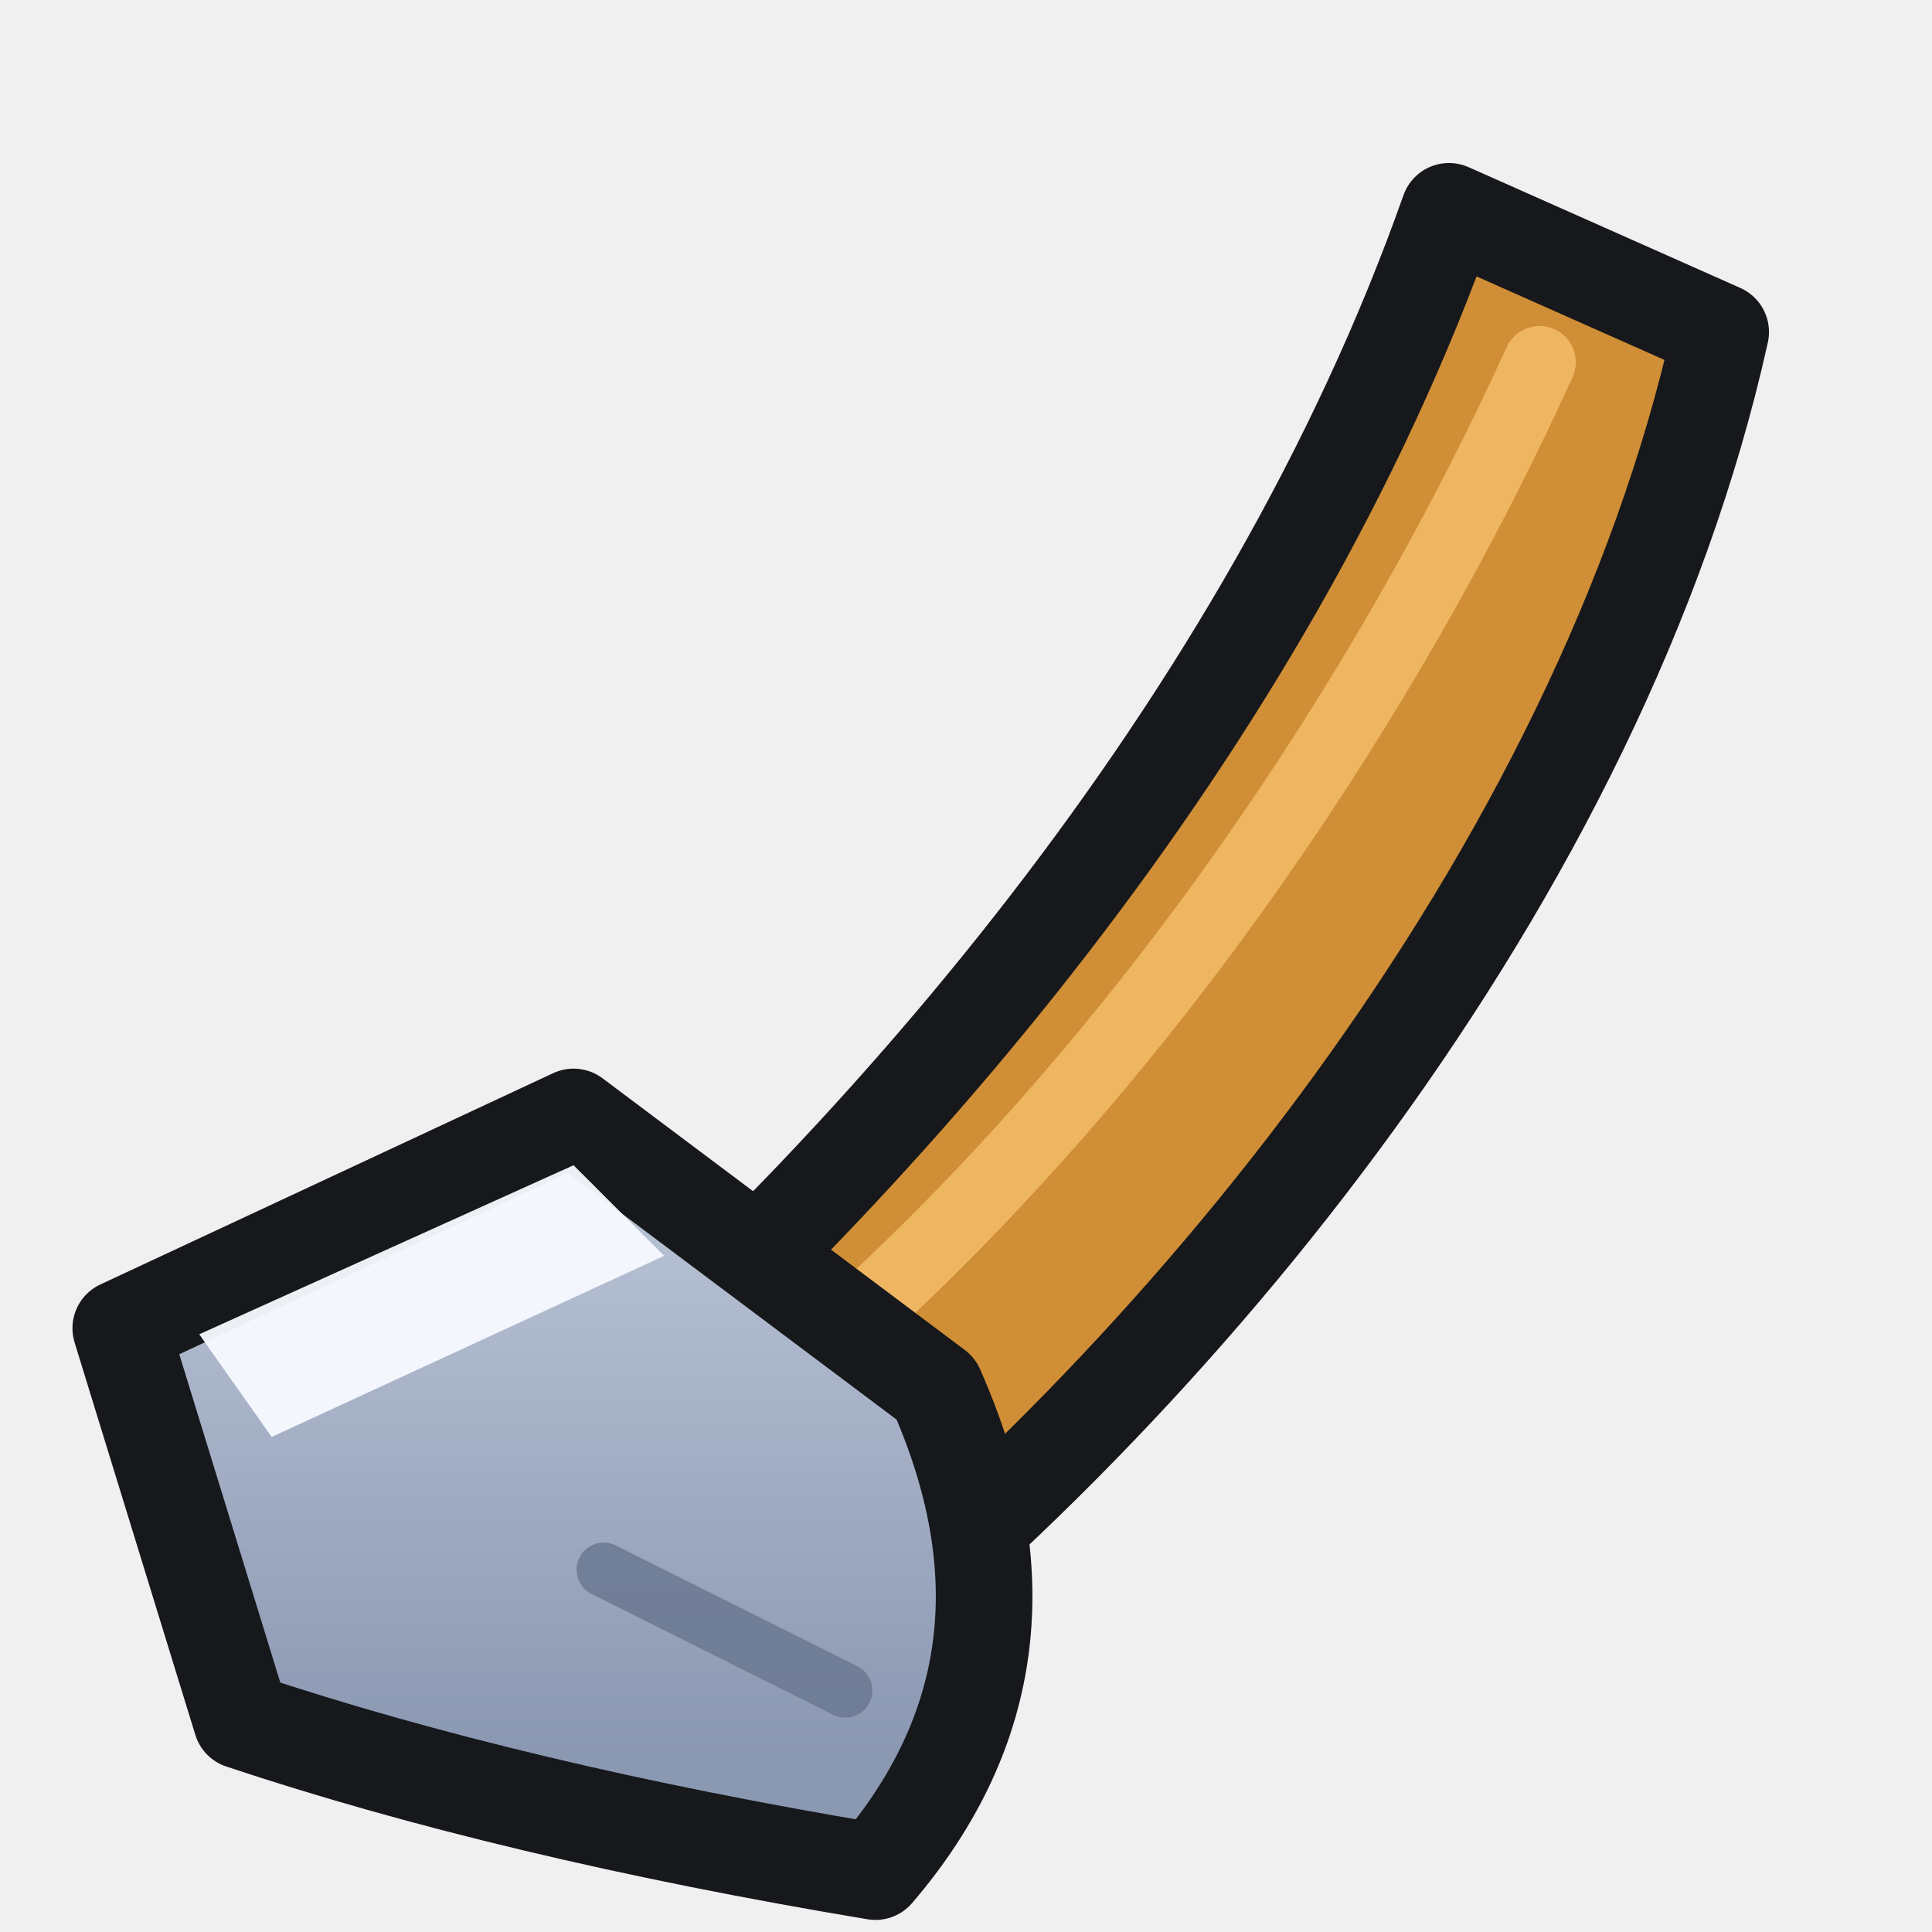
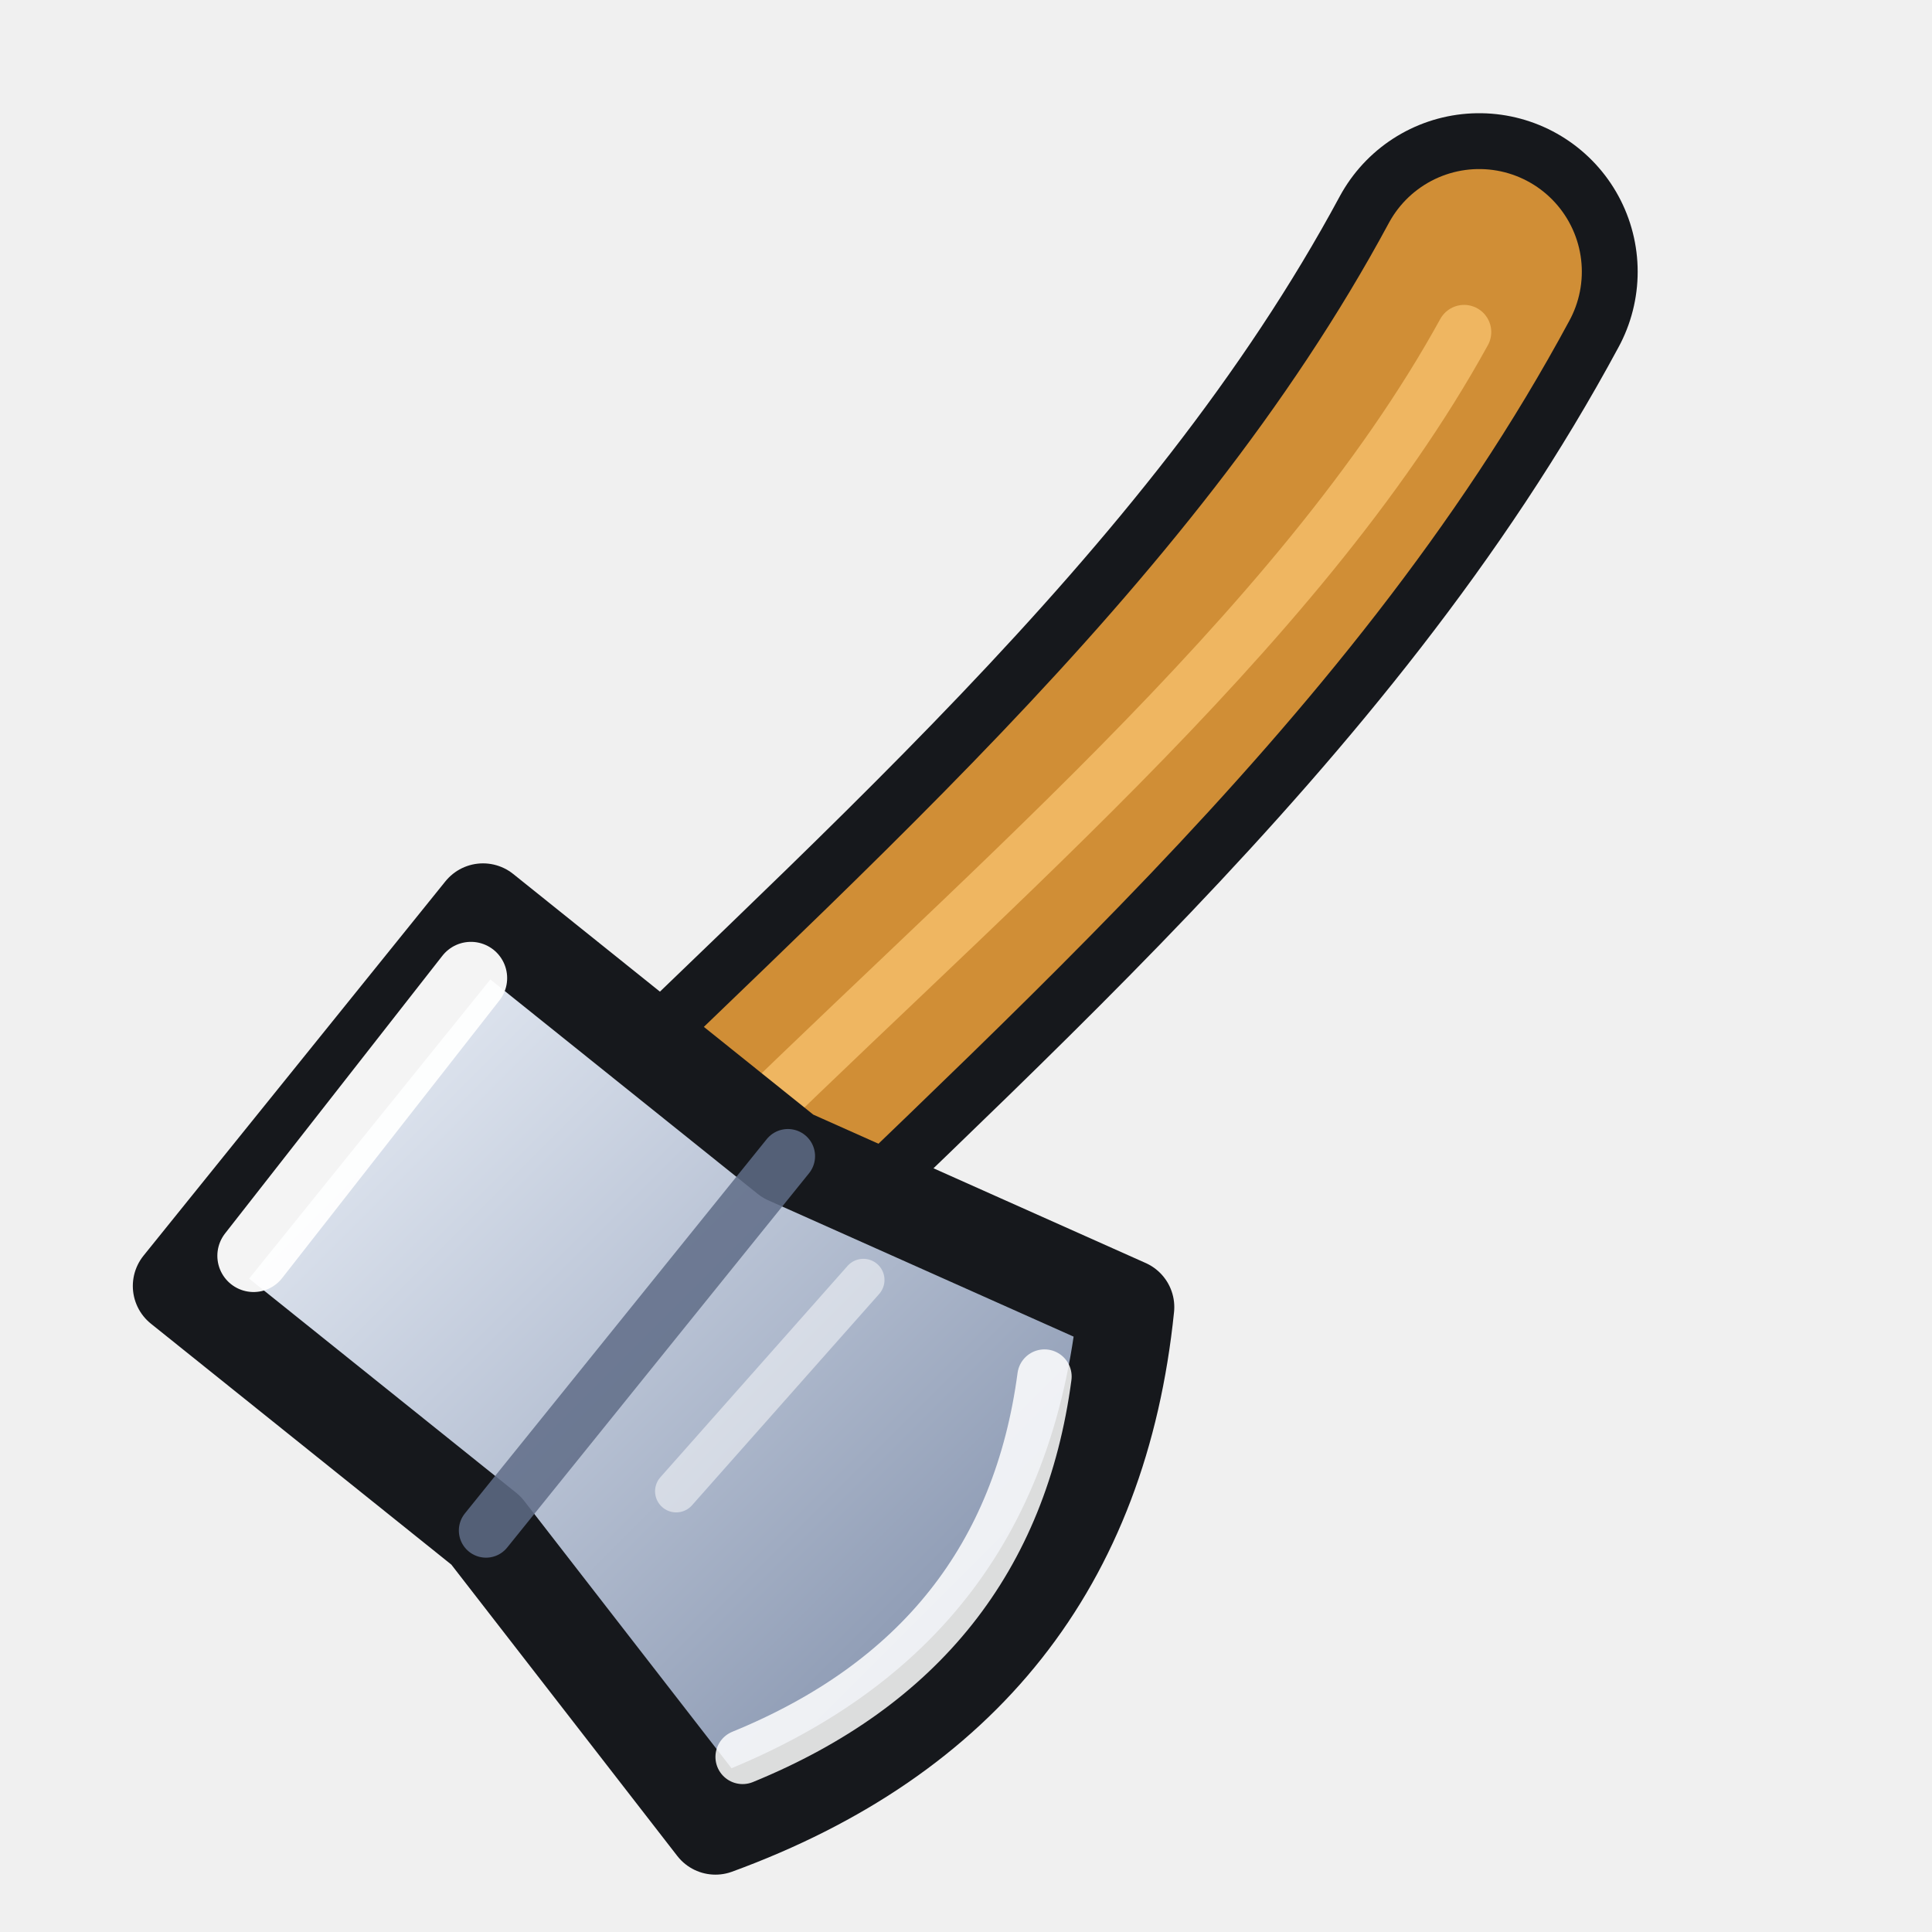
<svg xmlns="http://www.w3.org/2000/svg" viewBox="0 0 64 64" width="64" height="64">
  <defs>
-     <linearGradient id="axe_steel" gradientUnits="userSpaceOnUse" x1="0" y1="22" x2="0" y2="58">
-       <stop offset="0" stop-color="#e4ebf6" />
-       <stop offset="1" stop-color="#8b98b2" />
+     <linearGradient id="axe_steel" gradientUnits="userSpaceOnUse" x1="8" y1="30" x2="40" y2="62">
+       <stop offset="0" stop-color="#f4f8fd" />
+       <stop offset="0.35" stop-color="#c4cddd" />
+       <stop offset="0.7" stop-color="#93a0b8" />
+       <stop offset="1" stop-color="#6d7a95" />
    </linearGradient>
  </defs>
-   <path d="M17 49C29 39 42 24 48 7L57 11C53 29 39 46 26 56Z" fill="#d08e36" stroke="#16181c" stroke-width="3.2" stroke-linejoin="round" />
-   <path d="M28 44C38 35 46 23 51 12" fill="none" stroke="#f4bd68" stroke-width="2.4" stroke-linecap="round" stroke-linejoin="round" opacity="0.85" />
-   <path d="M4 44L19 37L31 46Q35 55 29 62Q17 60 8 57Z" fill="url(#axe_steel)" stroke="#16181c" stroke-width="3.2" stroke-linejoin="round" />
-   <path d="M6.6 44.2L19 38.6L22 41.6L9 47.6Z" fill="#f7faff" opacity="0.95" />
-   <path d="M20 52L28 56" fill="none" stroke="#6b7892" stroke-width="1.8" stroke-linecap="round" stroke-linejoin="round" opacity="0.85" />
+   <path d="M20 42C30 32 42 22 49 9" fill="none" stroke="#16181c" stroke-width="10.5" stroke-linecap="round" stroke-linejoin="round" />
+   <path d="M20 42C30 32 42 22 49 9" fill="none" stroke="#d08e36" stroke-width="6.8" stroke-linecap="round" stroke-linejoin="round" />
+   <path d="M23 39C32 30 43 21 48.5 11" fill="none" stroke="#f4bd68" stroke-width="1.8" stroke-linecap="round" stroke-linejoin="round" opacity="0.85" />
+   <path d="M6 42.6L16 30.2L26.1 38.3L37.3 43.3Q36 56 23.7 60.5L16.1 50.7Z" fill="url(#axe_steel)" stroke="#16181c" stroke-width="3.2" stroke-linejoin="round" />
+   <path d="M26.1 38.3L16.1 50.7" fill="none" stroke="#5f6c87" stroke-width="1.8" stroke-linecap="round" stroke-linejoin="round" opacity="0.85" />
+   <path d="M8.4 41.6L15.6 32.4" fill="none" stroke="#ffffff" stroke-width="2.4" stroke-linecap="round" stroke-linejoin="round" opacity="0.95" />
+   <path d="M34.6 45.6Q33.4 54.6 24.6 58.2" fill="none" stroke="#ffffff" stroke-width="1.8" stroke-linecap="round" stroke-linejoin="round" opacity="0.85" />
+   <path d="M28.6 42.4L22.4 49.4" fill="none" stroke="#ffffff" stroke-width="1.4" stroke-linecap="round" stroke-linejoin="round" opacity="0.5" />
</svg>
